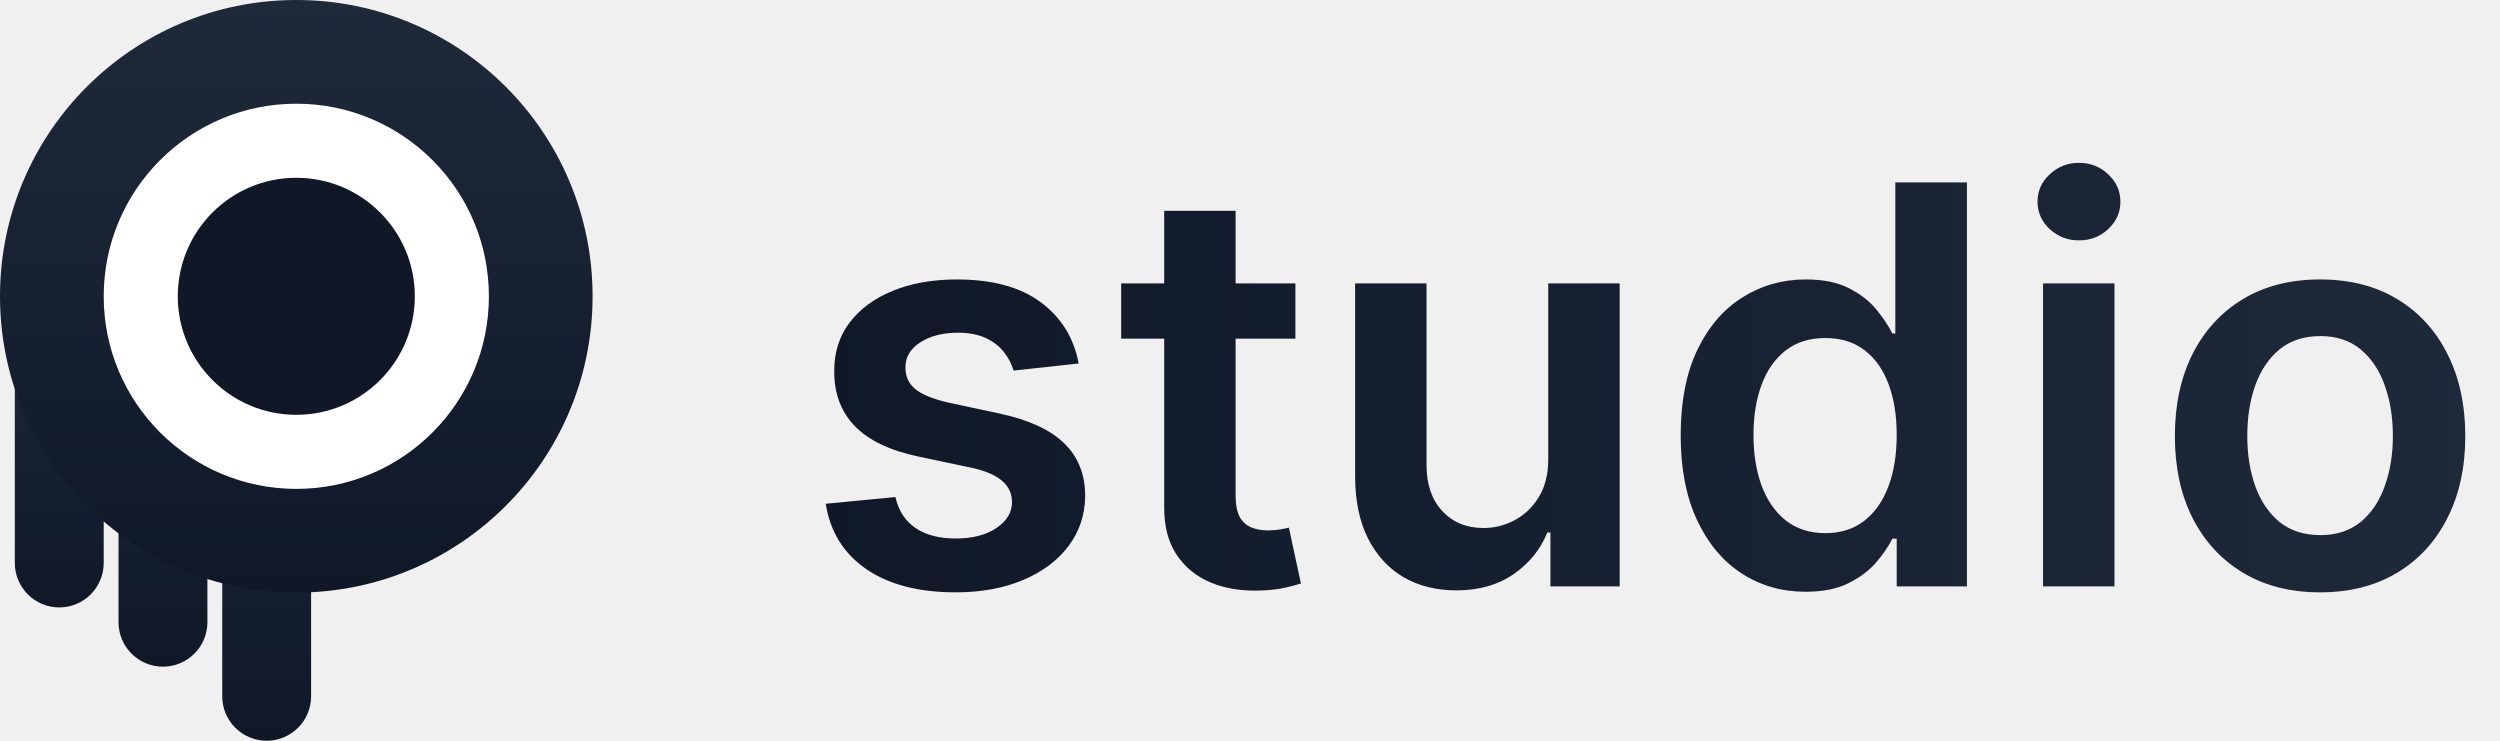
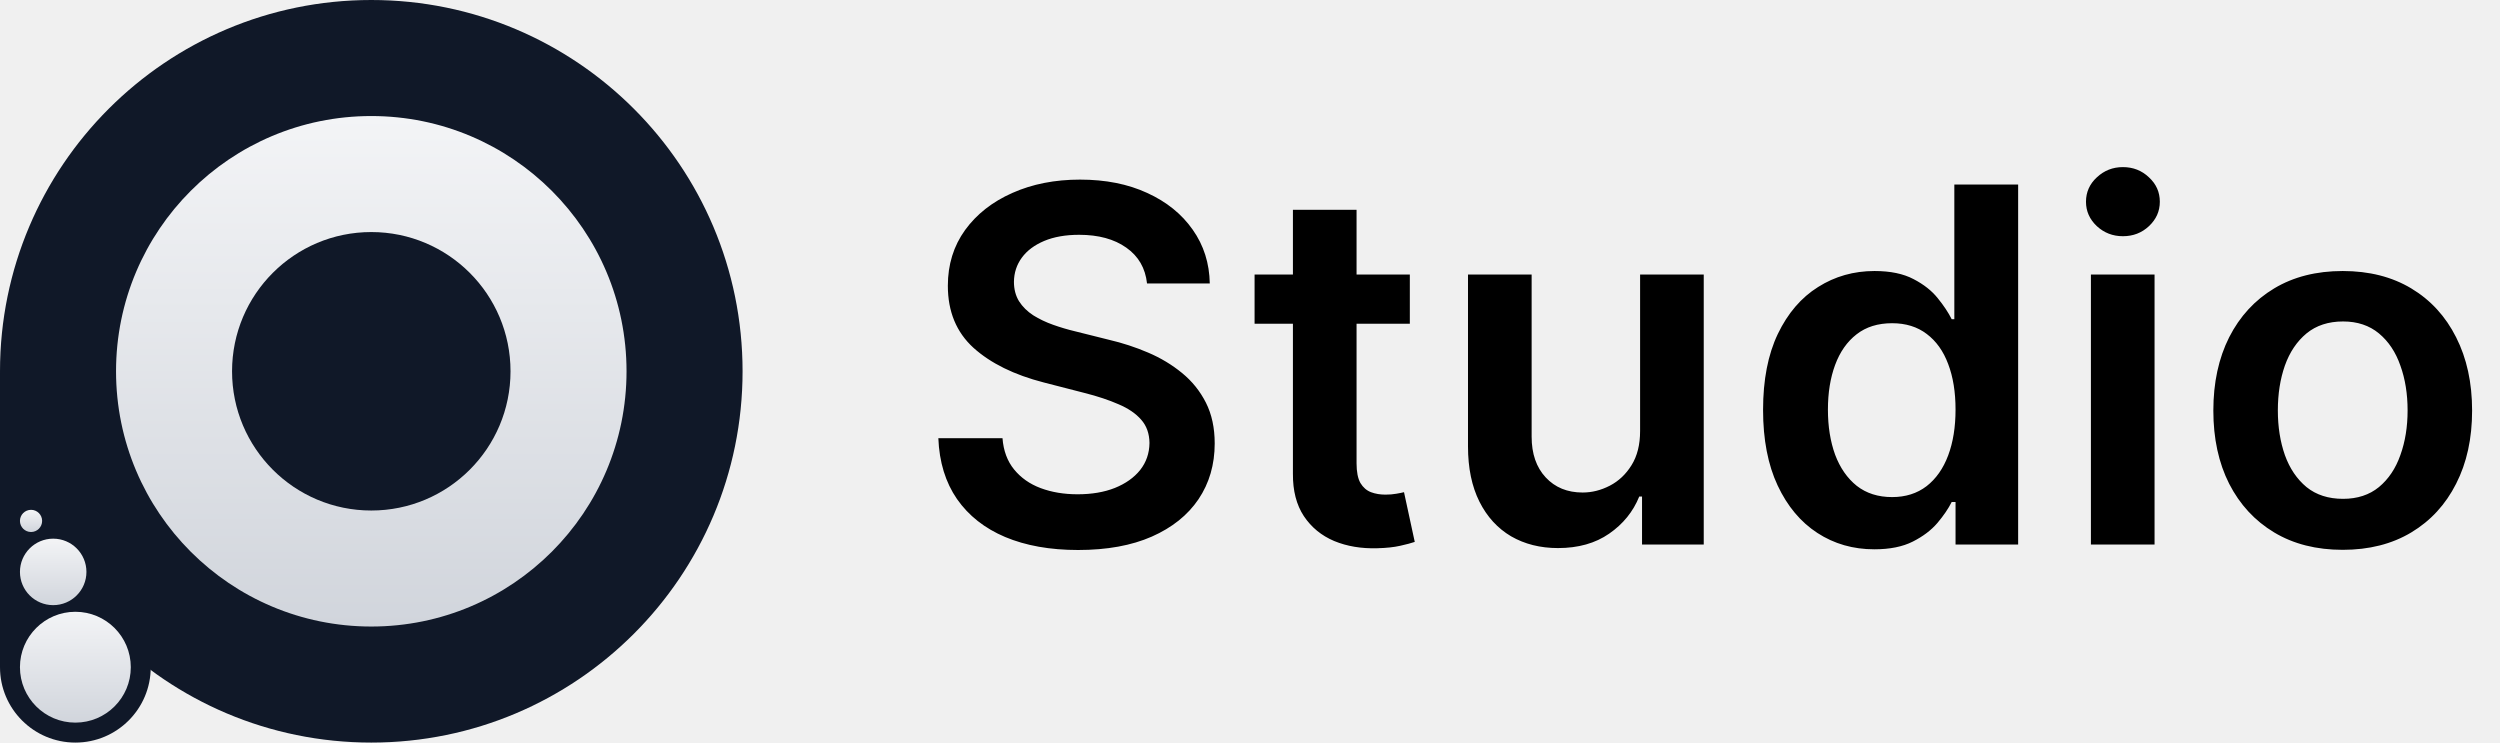
- <svg xmlns="http://www.w3.org/2000/svg" width="81" height="24" viewBox="0 0 81 24" fill="none">
-   <path d="M0.48 9.6H3.36V18.24C3.36 19.035 2.715 19.68 1.92 19.68V19.68C1.125 19.68 0.48 19.035 0.48 18.24V9.6Z" fill="url(#paint0_linear_75_14)" />
-   <path d="M3.84 9.6H6.72V20.16C6.72 20.955 6.075 21.6 5.28 21.6V21.6C4.485 21.6 3.84 20.955 3.84 20.16L3.84 9.6Z" fill="url(#paint1_linear_75_14)" />
-   <path d="M7.2 10.56H10.08V22.56C10.08 23.355 9.435 24 8.64 24V24C7.845 24 7.2 23.355 7.2 22.56L7.2 10.56Z" fill="url(#paint2_linear_75_14)" />
-   <rect width="19.2" height="19.2" rx="9.6" fill="url(#paint3_linear_75_14)" />
-   <rect x="3.36" y="3.36" width="12.48" height="12.48" rx="6.24" fill="white" />
-   <rect x="5.76" y="5.76" width="7.68" height="7.68" rx="3.84" fill="#101828" />
-   <path d="M34.949 11.777L32.84 12.007C32.78 11.794 32.675 11.594 32.526 11.406C32.381 11.219 32.185 11.068 31.938 10.952C31.691 10.837 31.389 10.78 31.03 10.78C30.549 10.78 30.144 10.884 29.816 11.093C29.492 11.302 29.332 11.572 29.337 11.905C29.332 12.19 29.437 12.423 29.65 12.602C29.867 12.78 30.225 12.928 30.724 13.043L32.398 13.401C33.327 13.601 34.018 13.918 34.469 14.353C34.925 14.788 35.156 15.357 35.16 16.06C35.156 16.678 34.974 17.223 34.617 17.696C34.263 18.165 33.771 18.531 33.14 18.796C32.509 19.06 31.785 19.192 30.967 19.192C29.765 19.192 28.798 18.94 28.065 18.438C27.332 17.93 26.895 17.225 26.754 16.322L29.011 16.104C29.113 16.548 29.33 16.882 29.663 17.108C29.995 17.334 30.428 17.447 30.96 17.447C31.51 17.447 31.951 17.334 32.283 17.108C32.62 16.882 32.788 16.603 32.788 16.271C32.788 15.989 32.68 15.757 32.462 15.574C32.249 15.391 31.917 15.25 31.465 15.152L29.791 14.8C28.849 14.604 28.152 14.274 27.7 13.81C27.249 13.341 27.025 12.749 27.029 12.033C27.025 11.428 27.189 10.903 27.521 10.46C27.858 10.013 28.325 9.668 28.921 9.425C29.522 9.178 30.215 9.054 30.999 9.054C32.149 9.054 33.055 9.299 33.715 9.789C34.38 10.279 34.791 10.942 34.949 11.777ZM41.971 9.182V10.972H36.326V9.182H41.971ZM37.72 6.83H40.034V16.047C40.034 16.358 40.081 16.597 40.174 16.763C40.272 16.925 40.4 17.035 40.558 17.095C40.716 17.155 40.89 17.185 41.082 17.185C41.227 17.185 41.359 17.174 41.478 17.153C41.602 17.131 41.696 17.112 41.76 17.095L42.15 18.904C42.026 18.947 41.849 18.994 41.619 19.045C41.393 19.096 41.116 19.126 40.788 19.134C40.209 19.151 39.686 19.064 39.222 18.872C38.758 18.676 38.389 18.374 38.116 17.965C37.848 17.555 37.716 17.044 37.72 16.43V6.83ZM50.163 14.871V9.182H52.477V19H50.234V17.255H50.132C49.91 17.805 49.546 18.254 49.038 18.604C48.536 18.953 47.916 19.128 47.178 19.128C46.535 19.128 45.966 18.985 45.472 18.7C44.982 18.41 44.598 17.99 44.321 17.44C44.044 16.886 43.906 16.217 43.906 15.433V9.182H46.22V15.075C46.22 15.697 46.39 16.192 46.731 16.558C47.072 16.925 47.519 17.108 48.073 17.108C48.414 17.108 48.745 17.025 49.064 16.859C49.384 16.692 49.646 16.445 49.85 16.117C50.059 15.785 50.163 15.369 50.163 14.871ZM58.5 19.173C57.729 19.173 57.039 18.974 56.429 18.578C55.82 18.182 55.338 17.607 54.985 16.852C54.631 16.098 54.454 15.182 54.454 14.104C54.454 13.013 54.633 12.092 54.991 11.342C55.353 10.588 55.841 10.019 56.455 9.636C57.069 9.248 57.752 9.054 58.507 9.054C59.082 9.054 59.555 9.152 59.926 9.348C60.297 9.54 60.591 9.772 60.808 10.045C61.025 10.313 61.194 10.567 61.313 10.805H61.409V5.909H63.729V19H61.453V17.453H61.313C61.194 17.692 61.021 17.945 60.795 18.214C60.569 18.478 60.271 18.704 59.9 18.891C59.529 19.079 59.063 19.173 58.5 19.173ZM59.146 17.274C59.636 17.274 60.054 17.142 60.399 16.878C60.744 16.609 61.006 16.236 61.185 15.759C61.364 15.282 61.453 14.726 61.453 14.091C61.453 13.456 61.364 12.904 61.185 12.435C61.01 11.967 60.75 11.602 60.405 11.342C60.064 11.082 59.645 10.952 59.146 10.952C58.63 10.952 58.2 11.087 57.855 11.355C57.51 11.624 57.25 11.994 57.075 12.467C56.9 12.94 56.813 13.482 56.813 14.091C56.813 14.704 56.9 15.252 57.075 15.734C57.254 16.211 57.516 16.588 57.861 16.865C58.211 17.138 58.639 17.274 59.146 17.274ZM66.195 19V9.182H68.509V19H66.195ZM67.358 7.788C66.992 7.788 66.676 7.667 66.412 7.424C66.148 7.177 66.016 6.881 66.016 6.536C66.016 6.186 66.148 5.89 66.412 5.647C66.676 5.4 66.992 5.276 67.358 5.276C67.729 5.276 68.044 5.4 68.304 5.647C68.568 5.89 68.701 6.186 68.701 6.536C68.701 6.881 68.568 7.177 68.304 7.424C68.044 7.667 67.729 7.788 67.358 7.788ZM75.171 19.192C74.212 19.192 73.381 18.981 72.678 18.559C71.975 18.137 71.429 17.547 71.041 16.788C70.658 16.03 70.466 15.143 70.466 14.129C70.466 13.115 70.658 12.227 71.041 11.464C71.429 10.701 71.975 10.109 72.678 9.687C73.381 9.265 74.212 9.054 75.171 9.054C76.13 9.054 76.961 9.265 77.664 9.687C78.367 10.109 78.91 10.701 79.294 11.464C79.681 12.227 79.875 13.115 79.875 14.129C79.875 15.143 79.681 16.03 79.294 16.788C78.91 17.547 78.367 18.137 77.664 18.559C76.961 18.981 76.13 19.192 75.171 19.192ZM75.184 17.338C75.704 17.338 76.138 17.195 76.488 16.91C76.837 16.62 77.097 16.232 77.267 15.746C77.442 15.261 77.529 14.72 77.529 14.123C77.529 13.522 77.442 12.979 77.267 12.493C77.097 12.003 76.837 11.613 76.488 11.323C76.138 11.033 75.704 10.889 75.184 10.889C74.651 10.889 74.208 11.033 73.854 11.323C73.505 11.613 73.243 12.003 73.068 12.493C72.897 12.979 72.812 13.522 72.812 14.123C72.812 14.72 72.897 15.261 73.068 15.746C73.243 16.232 73.505 16.62 73.854 16.91C74.208 17.195 74.651 17.338 75.184 17.338Z" fill="url(#paint4_linear_75_14)" />
+ <svg xmlns="http://www.w3.org/2000/svg" width="101" height="30" viewBox="0 0 101 30" fill="none">
+   <path d="M0 15.045H6.09V26.955C6.09 28.637 4.726 30 3.045 30V30C1.363 30 0 28.637 0 26.955V15.045Z" fill="#101828" />
+   <rect width="30" height="30" rx="15" fill="#101828" />
+   <circle cx="15" cy="15" r="10.312" fill="url(#paint0_linear_173_12)" />
+   <circle cx="15" cy="15" r="5.625" fill="#101828" />
+   <circle cx="3.045" cy="26.955" r="2.239" fill="url(#paint1_linear_173_12)" />
+   <circle cx="2.149" cy="23.105" r="1.343" fill="url(#paint2_linear_173_12)" />
+   <circle cx="1.254" cy="21.045" r="0.448" fill="url(#paint3_linear_173_12)" />
+   <path d="M46.34 11.453C46.273 10.833 45.994 10.35 45.501 10.004C45.014 9.659 44.379 9.486 43.598 9.486C43.049 9.486 42.578 9.569 42.185 9.734C41.792 9.9 41.491 10.125 41.283 10.409C41.074 10.693 40.968 11.018 40.963 11.382C40.963 11.685 41.032 11.948 41.169 12.171C41.311 12.393 41.503 12.582 41.744 12.739C41.986 12.89 42.253 13.018 42.547 13.122C42.84 13.226 43.136 13.314 43.435 13.385L44.798 13.726C45.347 13.854 45.876 14.027 46.382 14.244C46.894 14.462 47.35 14.737 47.753 15.068C48.16 15.4 48.482 15.8 48.719 16.268C48.956 16.737 49.074 17.287 49.074 17.916C49.074 18.768 48.856 19.519 48.42 20.168C47.985 20.812 47.355 21.316 46.531 21.68C45.712 22.04 44.72 22.22 43.555 22.22C42.424 22.22 41.441 22.045 40.608 21.695C39.779 21.344 39.131 20.833 38.662 20.16C38.198 19.488 37.947 18.669 37.909 17.703H40.501C40.539 18.21 40.696 18.631 40.97 18.967C41.245 19.303 41.602 19.555 42.043 19.72C42.488 19.886 42.985 19.969 43.534 19.969C44.107 19.969 44.609 19.884 45.04 19.713C45.475 19.538 45.816 19.296 46.062 18.989C46.309 18.676 46.434 18.312 46.439 17.895C46.434 17.516 46.323 17.204 46.105 16.957C45.887 16.706 45.582 16.498 45.189 16.332C44.801 16.162 44.346 16.01 43.825 15.878L42.17 15.452C40.972 15.144 40.026 14.678 39.33 14.053C38.638 13.423 38.293 12.587 38.293 11.546C38.293 10.688 38.525 9.938 38.989 9.294C39.457 8.65 40.094 8.151 40.899 7.795C41.704 7.436 42.615 7.256 43.633 7.256C44.666 7.256 45.57 7.436 46.347 7.795C47.128 8.151 47.741 8.645 48.186 9.28C48.631 9.91 48.861 10.634 48.875 11.453H46.34ZM56.957 11.091V13.079H50.685V11.091H56.957ZM52.234 8.477H54.805V18.719C54.805 19.064 54.857 19.329 54.961 19.514C55.07 19.694 55.212 19.817 55.387 19.884C55.562 19.95 55.757 19.983 55.969 19.983C56.13 19.983 56.277 19.971 56.41 19.947C56.547 19.924 56.651 19.902 56.722 19.884L57.156 21.893C57.018 21.941 56.822 21.993 56.566 22.05C56.315 22.107 56.007 22.14 55.643 22.149C54.999 22.168 54.419 22.071 53.903 21.858C53.387 21.64 52.977 21.304 52.674 20.849C52.376 20.395 52.229 19.827 52.234 19.145V8.477ZM66.26 17.412V11.091H68.831V22H66.338V20.061H66.225C65.978 20.672 65.573 21.171 65.01 21.56C64.451 21.948 63.763 22.142 62.943 22.142C62.228 22.142 61.596 21.983 61.047 21.666C60.502 21.344 60.076 20.878 59.769 20.267C59.461 19.651 59.307 18.908 59.307 18.037V11.091H61.878V17.639C61.878 18.331 62.067 18.88 62.446 19.287C62.825 19.694 63.322 19.898 63.938 19.898C64.316 19.898 64.683 19.805 65.038 19.621C65.394 19.436 65.685 19.162 65.912 18.797C66.144 18.428 66.26 17.966 66.26 17.412ZM75.723 22.192C74.866 22.192 74.099 21.972 73.422 21.531C72.745 21.091 72.21 20.452 71.817 19.614C71.424 18.776 71.228 17.758 71.228 16.56C71.228 15.348 71.426 14.325 71.824 13.492C72.227 12.653 72.769 12.021 73.451 11.595C74.132 11.164 74.892 10.949 75.73 10.949C76.37 10.949 76.895 11.058 77.307 11.276C77.719 11.489 78.046 11.747 78.287 12.05C78.529 12.348 78.716 12.63 78.848 12.895H78.955V7.455H81.533V22H79.004V20.281H78.848C78.716 20.546 78.524 20.828 78.273 21.126C78.022 21.42 77.691 21.671 77.279 21.879C76.867 22.088 76.348 22.192 75.723 22.192ZM76.441 20.082C76.985 20.082 77.449 19.936 77.833 19.642C78.216 19.344 78.507 18.93 78.706 18.399C78.905 17.869 79.004 17.251 79.004 16.546C79.004 15.84 78.905 15.227 78.706 14.706C78.512 14.185 78.223 13.78 77.84 13.492C77.461 13.203 76.995 13.058 76.441 13.058C75.868 13.058 75.389 13.207 75.006 13.506C74.622 13.804 74.334 14.216 74.139 14.742C73.945 15.267 73.848 15.868 73.848 16.546C73.848 17.227 73.945 17.836 74.139 18.371C74.338 18.901 74.629 19.32 75.013 19.628C75.401 19.931 75.877 20.082 76.441 20.082ZM84.473 22V11.091H87.044V22H84.473ZM85.765 9.543C85.358 9.543 85.008 9.408 84.714 9.138C84.421 8.863 84.274 8.534 84.274 8.151C84.274 7.762 84.421 7.433 84.714 7.163C85.008 6.889 85.358 6.751 85.765 6.751C86.177 6.751 86.528 6.889 86.816 7.163C87.11 7.433 87.257 7.762 87.257 8.151C87.257 8.534 87.11 8.863 86.816 9.138C86.528 9.408 86.177 9.543 85.765 9.543ZM94.646 22.213C93.581 22.213 92.657 21.979 91.876 21.51C91.095 21.041 90.489 20.385 90.058 19.543C89.632 18.7 89.419 17.715 89.419 16.588C89.419 15.461 89.632 14.474 90.058 13.626C90.489 12.779 91.095 12.121 91.876 11.652C92.657 11.183 93.581 10.949 94.646 10.949C95.711 10.949 96.635 11.183 97.416 11.652C98.197 12.121 98.801 12.779 99.227 13.626C99.658 14.474 99.873 15.461 99.873 16.588C99.873 17.715 99.658 18.7 99.227 19.543C98.801 20.385 98.197 21.041 97.416 21.51C96.635 21.979 95.711 22.213 94.646 22.213ZM94.66 20.153C95.238 20.153 95.721 19.995 96.109 19.678C96.497 19.356 96.786 18.925 96.975 18.385C97.17 17.845 97.267 17.244 97.267 16.581C97.267 15.913 97.17 15.31 96.975 14.77C96.786 14.225 96.497 13.792 96.109 13.47C95.721 13.148 95.238 12.987 94.66 12.987C94.068 12.987 93.576 13.148 93.183 13.47C92.795 13.792 92.503 14.225 92.309 14.77C92.12 15.31 92.025 15.913 92.025 16.581C92.025 17.244 92.12 17.845 92.309 18.385C92.503 18.925 92.795 19.356 93.183 19.678C93.576 19.995 94.068 20.153 94.66 20.153Z" fill="black" />
  <defs>
-     <linearGradient id="paint0_linear_75_14" x1="1.92" y1="9.6" x2="1.92" y2="19.68" gradientUnits="userSpaceOnUse">
-       <stop stop-color="#1E2939" />
-       <stop offset="1" stop-color="#101828" />
+     <linearGradient id="paint0_linear_173_12" x1="15" y1="4.688" x2="15" y2="25.312" gradientUnits="userSpaceOnUse">
+       <stop stop-color="#F3F4F6" />
+       <stop offset="1" stop-color="#D1D5DC" />
    </linearGradient>
-     <linearGradient id="paint1_linear_75_14" x1="5.28" y1="9.6" x2="5.28" y2="21.6" gradientUnits="userSpaceOnUse">
-       <stop stop-color="#1E2939" />
-       <stop offset="1" stop-color="#101828" />
+     <linearGradient id="paint1_linear_173_12" x1="3.045" y1="24.716" x2="3.045" y2="29.194" gradientUnits="userSpaceOnUse">
+       <stop stop-color="#F3F4F6" />
+       <stop offset="1" stop-color="#D1D5DC" />
    </linearGradient>
-     <linearGradient id="paint2_linear_75_14" x1="8.64" y1="10.56" x2="8.64" y2="24" gradientUnits="userSpaceOnUse">
-       <stop stop-color="#1E2939" />
-       <stop offset="1" stop-color="#101828" />
+     <linearGradient id="paint2_linear_173_12" x1="2.149" y1="21.761" x2="2.149" y2="24.448" gradientUnits="userSpaceOnUse">
+       <stop stop-color="#F3F4F6" />
+       <stop offset="1" stop-color="#D1D5DC" />
    </linearGradient>
-     <linearGradient id="paint3_linear_75_14" x1="9.6" y1="0" x2="9.6" y2="19.2" gradientUnits="userSpaceOnUse">
-       <stop stop-color="#1E2939" />
-       <stop offset="1" stop-color="#101828" />
-     </linearGradient>
-     <linearGradient id="paint4_linear_75_14" x1="26" y1="12" x2="81" y2="12" gradientUnits="userSpaceOnUse">
-       <stop stop-color="#101828" />
-       <stop offset="1" stop-color="#1E2939" />
+     <linearGradient id="paint3_linear_173_12" x1="1.254" y1="20.597" x2="1.254" y2="21.493" gradientUnits="userSpaceOnUse">
+       <stop stop-color="#F3F4F6" />
+       <stop offset="1" stop-color="#D1D5DC" />
    </linearGradient>
  </defs>
</svg>
